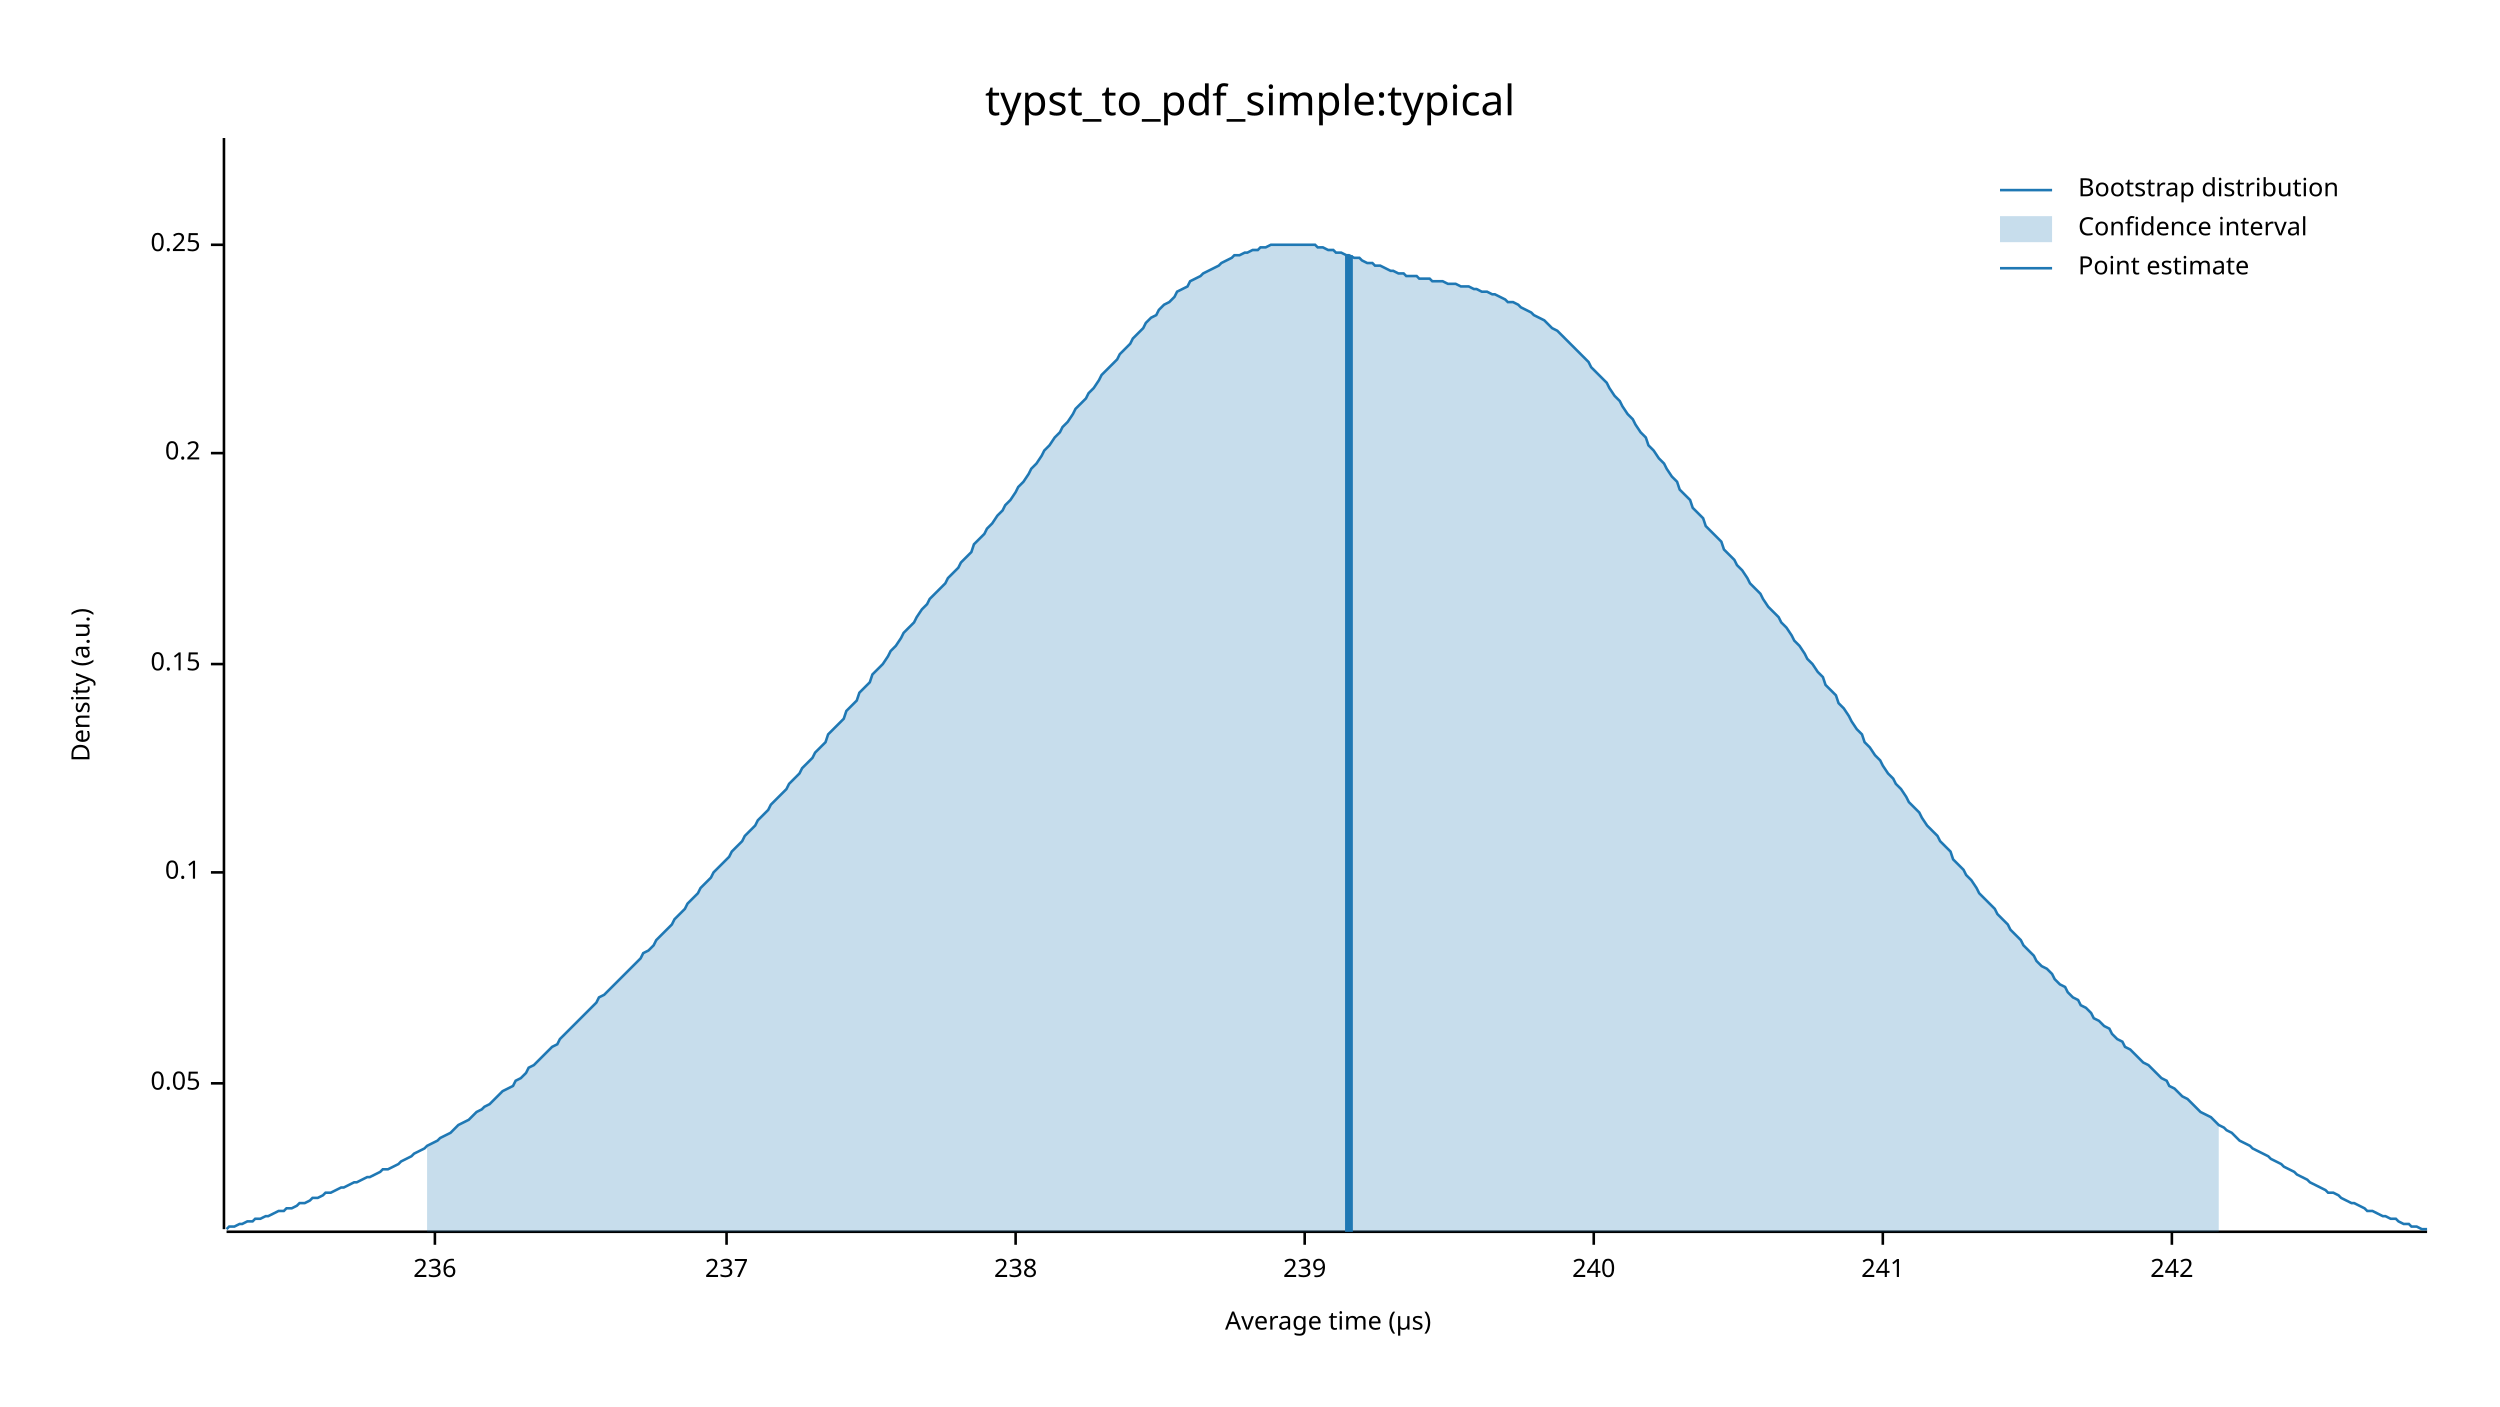
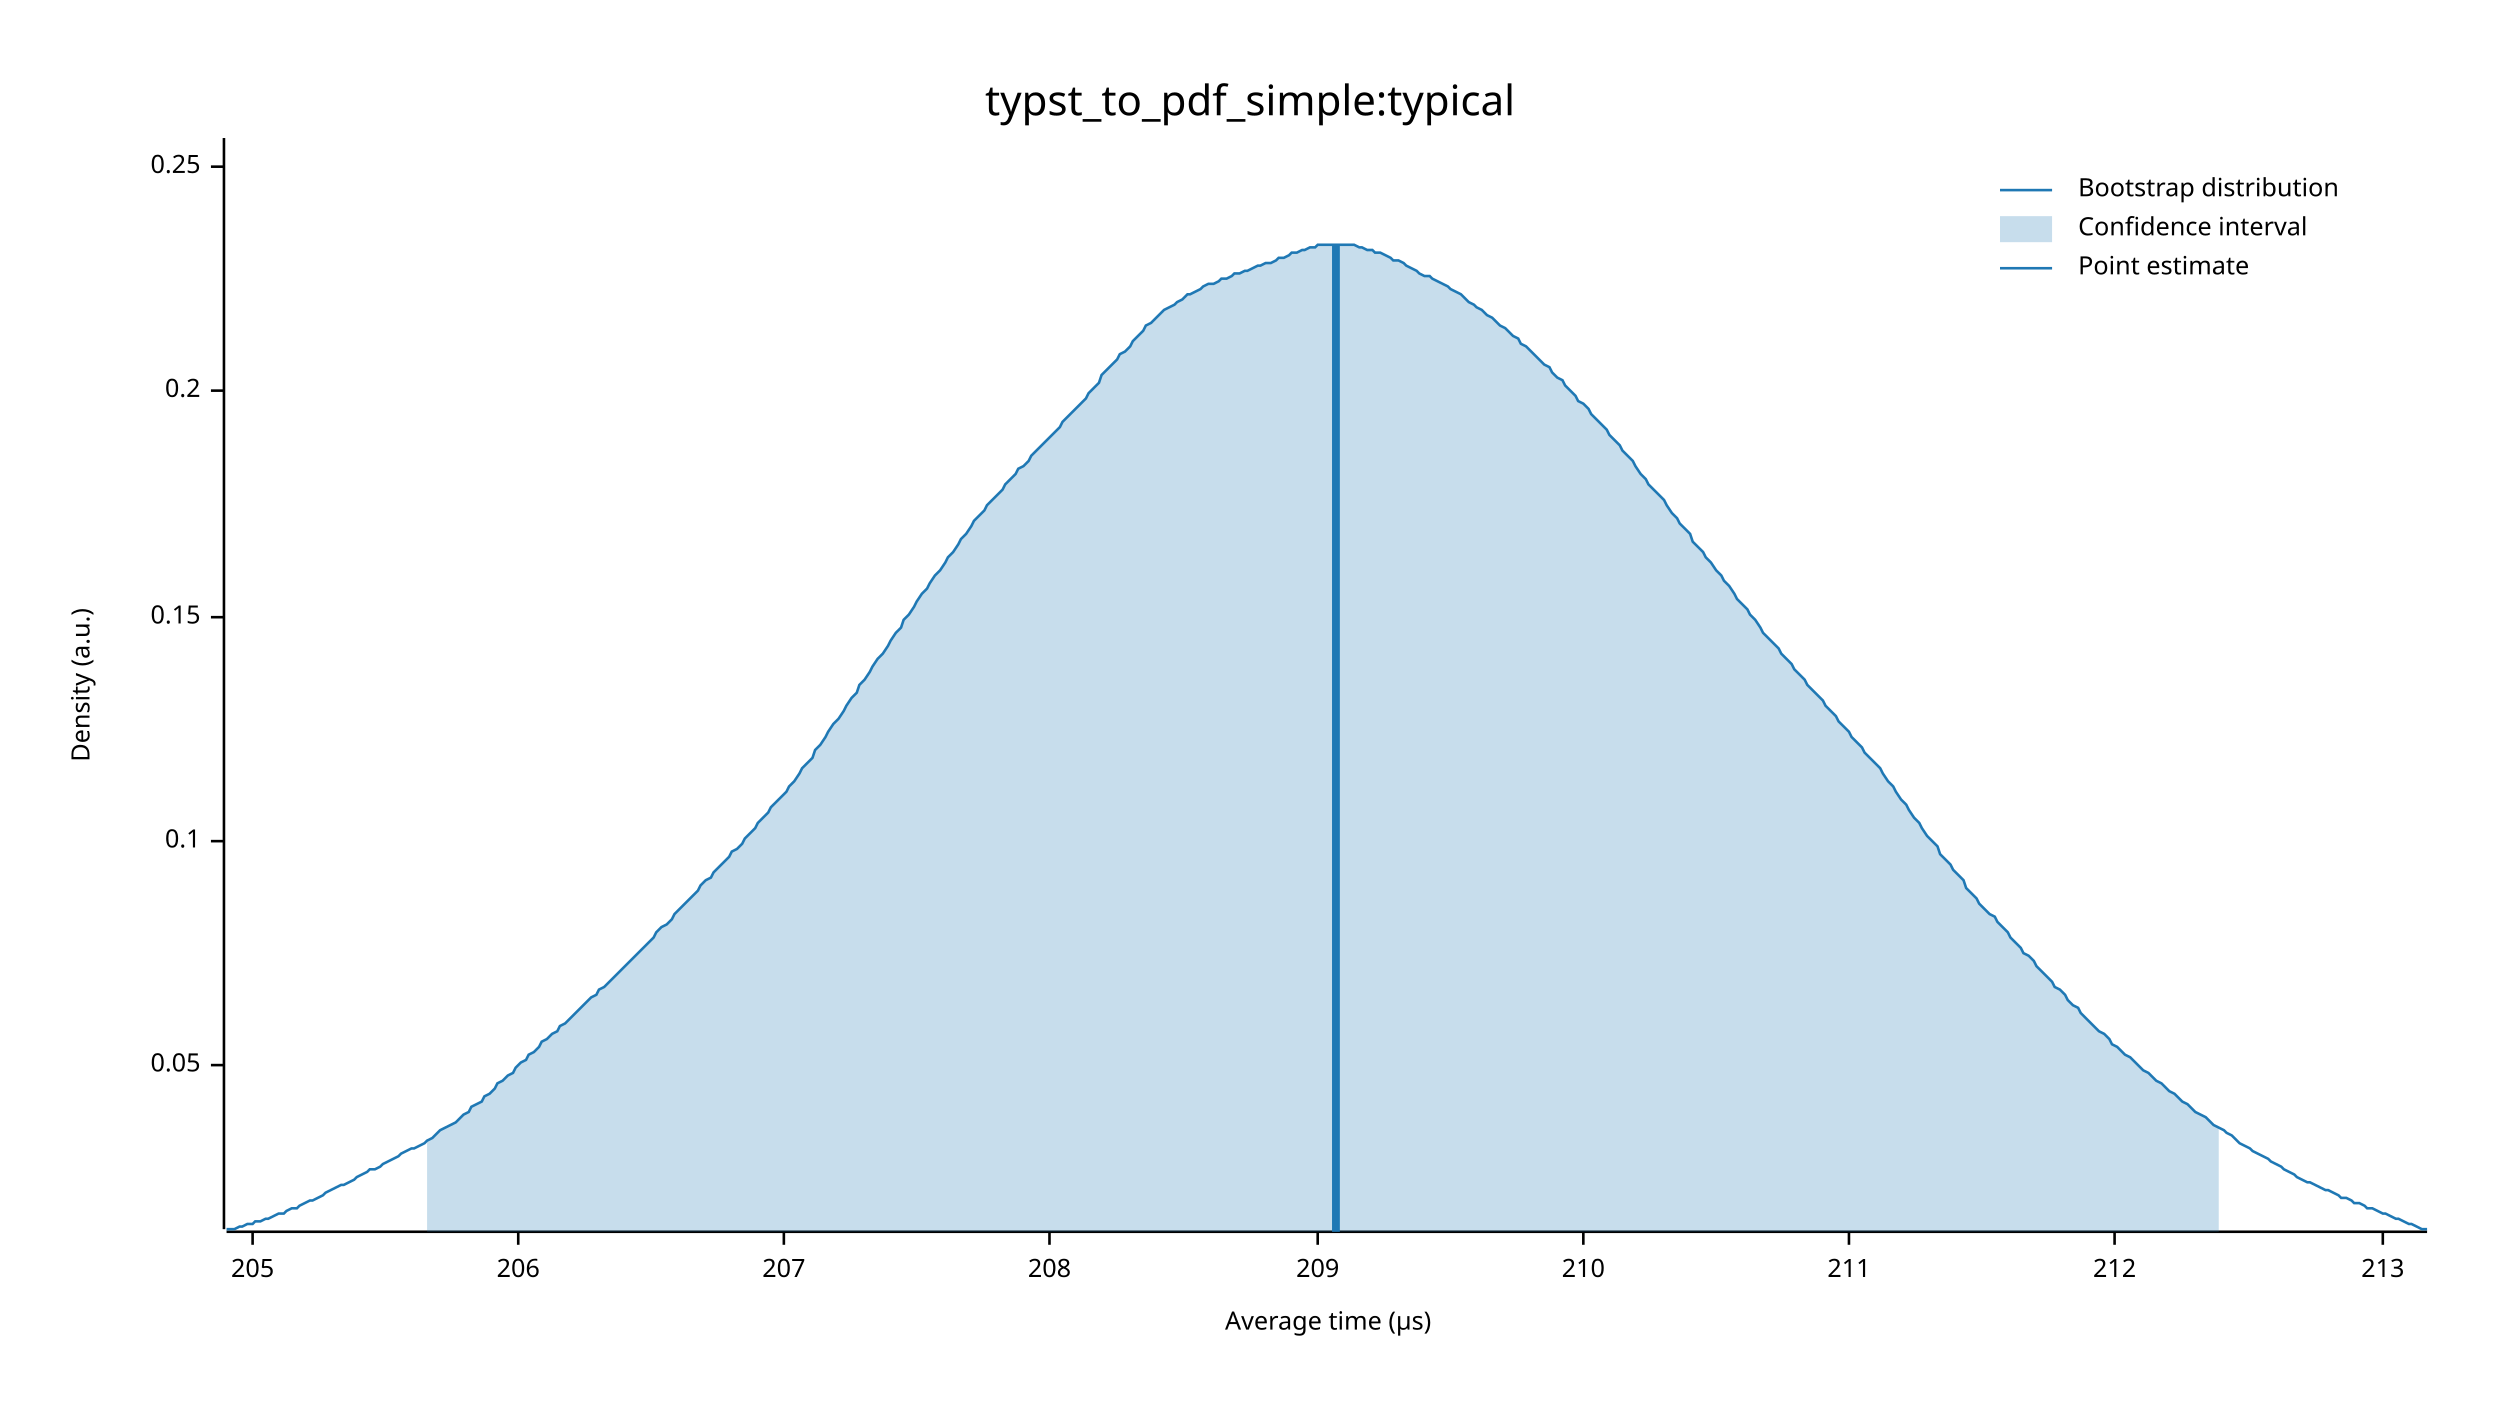
<svg xmlns="http://www.w3.org/2000/svg" width="960" height="540" viewBox="0 0 960 540">
  <text x="480" y="32" dy="0.76em" text-anchor="middle" font-family="sans-serif" font-size="16.129" opacity="1" fill="#000000">
typst_to_pdf_simple:typical
</text>
  <text x="27" y="263" dy="0.76em" text-anchor="middle" font-family="sans-serif" font-size="9.677" opacity="1" fill="#000000" transform="rotate(270, 27, 263)">
Density (a.u.)
</text>
  <text x="510" y="513" dy="-0.5ex" text-anchor="middle" font-family="sans-serif" font-size="9.677" opacity="1" fill="#000000">
Average time (µs)
</text>
  <polyline fill="none" opacity="1" stroke="#000000" stroke-width="1" points="86,53 86,472 " />
-   <text x="77" y="416" dy="0.5ex" text-anchor="end" font-family="sans-serif" font-size="9.677" opacity="1" fill="#000000">
+   <text x="77" y="409" dy="0.5ex" text-anchor="end" font-family="sans-serif" font-size="9.677" opacity="1" fill="#000000">
0.05
</text>
-   <polyline fill="none" opacity="1" stroke="#000000" stroke-width="1" points="81,416 86,416 " />
-   <text x="77" y="335" dy="0.5ex" text-anchor="end" font-family="sans-serif" font-size="9.677" opacity="1" fill="#000000">
+   <polyline fill="none" opacity="1" stroke="#000000" stroke-width="1" points="81,409 86,409 " />
+   <text x="77" y="323" dy="0.5ex" text-anchor="end" font-family="sans-serif" font-size="9.677" opacity="1" fill="#000000">
0.1
</text>
-   <polyline fill="none" opacity="1" stroke="#000000" stroke-width="1" points="81,335 86,335 " />
-   <text x="77" y="255" dy="0.5ex" text-anchor="end" font-family="sans-serif" font-size="9.677" opacity="1" fill="#000000">
+   <polyline fill="none" opacity="1" stroke="#000000" stroke-width="1" points="81,323 86,323 " />
+   <text x="77" y="237" dy="0.5ex" text-anchor="end" font-family="sans-serif" font-size="9.677" opacity="1" fill="#000000">
0.15
</text>
-   <polyline fill="none" opacity="1" stroke="#000000" stroke-width="1" points="81,255 86,255 " />
-   <text x="77" y="174" dy="0.5ex" text-anchor="end" font-family="sans-serif" font-size="9.677" opacity="1" fill="#000000">
+   <polyline fill="none" opacity="1" stroke="#000000" stroke-width="1" points="81,237 86,237 " />
+   <text x="77" y="150" dy="0.5ex" text-anchor="end" font-family="sans-serif" font-size="9.677" opacity="1" fill="#000000">
0.2
</text>
-   <polyline fill="none" opacity="1" stroke="#000000" stroke-width="1" points="81,174 86,174 " />
-   <text x="77" y="94" dy="0.5ex" text-anchor="end" font-family="sans-serif" font-size="9.677" opacity="1" fill="#000000">
+   <polyline fill="none" opacity="1" stroke="#000000" stroke-width="1" points="81,150 86,150 " />
+   <text x="77" y="64" dy="0.5ex" text-anchor="end" font-family="sans-serif" font-size="9.677" opacity="1" fill="#000000">
0.25
</text>
-   <polyline fill="none" opacity="1" stroke="#000000" stroke-width="1" points="81,94 86,94 " />
+   <polyline fill="none" opacity="1" stroke="#000000" stroke-width="1" points="81,64 86,64 " />
  <polyline fill="none" opacity="1" stroke="#000000" stroke-width="1" points="87,473 932,473 " />
-   <text x="167" y="483" dy="0.76em" text-anchor="middle" font-family="sans-serif" font-size="9.677" opacity="1" fill="#000000">
- 236
+   <text x="97" y="483" dy="0.76em" text-anchor="middle" font-family="sans-serif" font-size="9.677" opacity="1" fill="#000000">
+ 205
</text>
-   <polyline fill="none" opacity="1" stroke="#000000" stroke-width="1" points="167,473 167,478 " />
-   <text x="279" y="483" dy="0.76em" text-anchor="middle" font-family="sans-serif" font-size="9.677" opacity="1" fill="#000000">
- 237
+   <polyline fill="none" opacity="1" stroke="#000000" stroke-width="1" points="97,473 97,478 " />
+   <text x="199" y="483" dy="0.76em" text-anchor="middle" font-family="sans-serif" font-size="9.677" opacity="1" fill="#000000">
+ 206
</text>
-   <polyline fill="none" opacity="1" stroke="#000000" stroke-width="1" points="279,473 279,478 " />
-   <text x="390" y="483" dy="0.76em" text-anchor="middle" font-family="sans-serif" font-size="9.677" opacity="1" fill="#000000">
- 238
+   <polyline fill="none" opacity="1" stroke="#000000" stroke-width="1" points="199,473 199,478 " />
+   <text x="301" y="483" dy="0.76em" text-anchor="middle" font-family="sans-serif" font-size="9.677" opacity="1" fill="#000000">
+ 207
</text>
-   <polyline fill="none" opacity="1" stroke="#000000" stroke-width="1" points="390,473 390,478 " />
-   <text x="501" y="483" dy="0.76em" text-anchor="middle" font-family="sans-serif" font-size="9.677" opacity="1" fill="#000000">
- 239
+   <polyline fill="none" opacity="1" stroke="#000000" stroke-width="1" points="301,473 301,478 " />
+   <text x="403" y="483" dy="0.76em" text-anchor="middle" font-family="sans-serif" font-size="9.677" opacity="1" fill="#000000">
+ 208
</text>
-   <polyline fill="none" opacity="1" stroke="#000000" stroke-width="1" points="501,473 501,478 " />
-   <text x="612" y="483" dy="0.76em" text-anchor="middle" font-family="sans-serif" font-size="9.677" opacity="1" fill="#000000">
- 240
+   <polyline fill="none" opacity="1" stroke="#000000" stroke-width="1" points="403,473 403,478 " />
+   <text x="506" y="483" dy="0.76em" text-anchor="middle" font-family="sans-serif" font-size="9.677" opacity="1" fill="#000000">
+ 209
</text>
-   <polyline fill="none" opacity="1" stroke="#000000" stroke-width="1" points="612,473 612,478 " />
-   <text x="723" y="483" dy="0.76em" text-anchor="middle" font-family="sans-serif" font-size="9.677" opacity="1" fill="#000000">
- 241
+   <polyline fill="none" opacity="1" stroke="#000000" stroke-width="1" points="506,473 506,478 " />
+   <text x="608" y="483" dy="0.76em" text-anchor="middle" font-family="sans-serif" font-size="9.677" opacity="1" fill="#000000">
+ 210
</text>
-   <polyline fill="none" opacity="1" stroke="#000000" stroke-width="1" points="723,473 723,478 " />
-   <text x="834" y="483" dy="0.76em" text-anchor="middle" font-family="sans-serif" font-size="9.677" opacity="1" fill="#000000">
- 242
+   <polyline fill="none" opacity="1" stroke="#000000" stroke-width="1" points="608,473 608,478 " />
+   <text x="710" y="483" dy="0.76em" text-anchor="middle" font-family="sans-serif" font-size="9.677" opacity="1" fill="#000000">
+ 211
</text>
-   <polyline fill="none" opacity="1" stroke="#000000" stroke-width="1" points="834,473 834,478 " />
-   <polyline fill="none" opacity="1" stroke="#1F78B4" stroke-width="1" points="87,472 88,471 90,471 92,470 93,470 95,469 97,469 98,468 100,468 102,467 103,467 105,466 107,465 109,465 110,464 112,464 114,463 115,462 117,462 119,461 120,460 122,460 124,459 125,458 127,458 129,457 131,456 132,456 134,455 136,454 137,454 139,453 141,452 142,452 144,451 146,450 147,449 149,449 151,448 153,447 154,446 156,445 158,444 159,443 161,442 163,441 164,440 166,439 168,438 169,437 171,436 173,435 175,433 176,432 178,431 180,430 181,429 183,427 185,426 186,425 188,424 190,422 191,421 193,419 195,418 197,417 198,415 200,414 202,412 203,410 205,409 207,407 208,406 210,404 212,402 214,401 215,399 217,397 219,395 220,394 222,392 224,390 225,389 227,387 229,385 230,383 232,382 234,380 236,378 237,377 239,375 241,373 242,372 244,370 246,368 247,366 249,365 251,363 252,361 254,359 256,357 258,355 259,353 261,351 263,349 264,347 266,345 268,343 269,341 271,339 273,337 274,335 276,333 278,331 280,329 281,327 283,325 285,323 286,321 288,319 290,317 291,315 293,313 295,311 296,309 298,307 300,305 302,303 303,301 305,299 307,297 308,295 310,293 312,291 313,289 315,287 317,285 318,282 320,280 322,278 324,276 325,273 327,271 329,269 330,266 332,264 334,262 335,259 337,257 339,255 341,252 342,250 344,248 346,245 347,243 349,241 351,239 352,237 354,234 356,232 357,230 359,228 361,226 363,224 364,222 366,220 368,218 369,216 371,214 373,212 374,209 376,207 378,205 379,203 381,201 383,198 385,196 386,194 388,192 390,189 391,187 393,185 395,182 396,180 398,178 400,175 401,173 403,171 405,168 407,166 408,164 410,162 412,159 413,157 415,155 417,153 418,151 420,149 422,146 423,144 425,142 427,140 429,138 430,136 432,134 434,132 435,130 437,128 439,126 440,124 442,122 444,121 445,119 447,117 449,116 451,114 452,112 454,111 456,110 457,108 459,107 461,106 462,105 464,104 466,103 468,102 469,101 471,100 473,99 474,98 476,98 478,97 479,97 481,96 483,96 484,95 486,95 488,94 490,94 491,94 493,94 495,94 496,94 498,94 500,94 501,94 503,94 505,94 506,95 508,95 510,96 512,96 513,97 515,97 517,98 518,98 520,99 522,99 523,100 525,101 527,101 528,102 530,102 532,103 534,104 535,104 537,105 539,105 540,106 542,106 544,106 545,107 547,107 549,107 550,108 552,108 554,108 556,109 557,109 559,109 561,110 562,110 564,110 566,111 567,111 569,112 571,112 573,113 574,113 576,114 578,115 579,116 581,116 583,117 584,118 586,119 588,120 589,121 591,122 593,123 595,125 596,126 598,127 600,129 601,130 603,132 605,134 606,135 608,137 610,139 611,141 613,143 615,145 617,147 618,149 620,152 622,154 623,156 625,159 627,161 628,163 630,166 632,168 633,171 635,173 637,176 639,178 640,180 642,183 644,185 645,188 647,190 649,192 650,195 652,197 654,199 655,202 657,204 659,206 661,208 662,211 664,213 666,215 667,217 669,219 671,222 672,224 674,226 676,228 677,230 679,233 681,235 683,237 684,239 686,241 688,244 689,246 691,248 693,251 694,253 696,255 698,258 700,260 701,263 703,265 705,267 706,270 708,272 710,275 711,277 713,280 715,282 716,285 718,287 720,290 722,292 723,294 725,297 727,299 728,301 730,303 732,306 733,308 735,310 737,312 738,314 740,317 742,319 744,321 745,323 747,325 749,327 750,330 752,332 754,334 755,336 757,338 759,341 760,343 762,345 764,347 766,349 767,351 769,353 771,355 772,357 774,359 776,361 777,363 779,365 781,367 782,369 784,371 786,372 788,374 789,376 791,378 793,379 794,381 796,383 798,384 799,386 801,387 803,389 804,391 806,392 808,394 810,395 811,397 813,399 815,400 816,402 818,403 820,405 821,406 823,408 825,409 827,411 828,412 830,414 832,415 833,417 835,418 837,420 838,421 840,422 842,424 843,425 845,427 847,428 849,429 850,430 852,432 854,433 855,434 857,435 859,437 860,438 862,439 864,440 865,441 867,442 869,443 871,444 872,445 874,446 876,447 877,448 879,449 881,450 882,451 884,452 886,453 887,454 889,455 891,456 893,457 894,458 896,458 898,459 899,460 901,461 903,462 904,462 906,463 908,464 909,465 911,465 913,466 915,467 916,467 918,468 920,468 921,469 923,470 925,470 926,471 928,471 930,472 932,472 " />
-   <polygon opacity="0.25" fill="#1F78B4" points="164,440 166,439 168,438 169,437 171,436 173,435 175,433 176,432 178,431 180,430 181,429 183,427 185,426 186,425 188,424 190,422 191,421 193,419 195,418 197,417 198,415 200,414 202,412 203,410 205,409 207,407 208,406 210,404 212,402 214,401 215,399 217,397 219,395 220,394 222,392 224,390 225,389 227,387 229,385 230,383 232,382 234,380 236,378 237,377 239,375 241,373 242,372 244,370 246,368 247,366 249,365 251,363 252,361 254,359 256,357 258,355 259,353 261,351 263,349 264,347 266,345 268,343 269,341 271,339 273,337 274,335 276,333 278,331 280,329 281,327 283,325 285,323 286,321 288,319 290,317 291,315 293,313 295,311 296,309 298,307 300,305 302,303 303,301 305,299 307,297 308,295 310,293 312,291 313,289 315,287 317,285 318,282 320,280 322,278 324,276 325,273 327,271 329,269 330,266 332,264 334,262 335,259 337,257 339,255 341,252 342,250 344,248 346,245 347,243 349,241 351,239 352,237 354,234 356,232 357,230 359,228 361,226 363,224 364,222 366,220 368,218 369,216 371,214 373,212 374,209 376,207 378,205 379,203 381,201 383,198 385,196 386,194 388,192 390,189 391,187 393,185 395,182 396,180 398,178 400,175 401,173 403,171 405,168 407,166 408,164 410,162 412,159 413,157 415,155 417,153 418,151 420,149 422,146 423,144 425,142 427,140 429,138 430,136 432,134 434,132 435,130 437,128 439,126 440,124 442,122 444,121 445,119 447,117 449,116 451,114 452,112 454,111 456,110 457,108 459,107 461,106 462,105 464,104 466,103 468,102 469,101 471,100 473,99 474,98 476,98 478,97 479,97 481,96 483,96 484,95 486,95 488,94 490,94 491,94 493,94 495,94 496,94 498,94 500,94 501,94 503,94 505,94 506,95 508,95 510,96 512,96 513,97 515,97 517,98 518,98 520,99 522,99 523,100 525,101 527,101 528,102 530,102 532,103 534,104 535,104 537,105 539,105 540,106 542,106 544,106 545,107 547,107 549,107 550,108 552,108 554,108 556,109 557,109 559,109 561,110 562,110 564,110 566,111 567,111 569,112 571,112 573,113 574,113 576,114 578,115 579,116 581,116 583,117 584,118 586,119 588,120 589,121 591,122 593,123 595,125 596,126 598,127 600,129 601,130 603,132 605,134 606,135 608,137 610,139 611,141 613,143 615,145 617,147 618,149 620,152 622,154 623,156 625,159 627,161 628,163 630,166 632,168 633,171 635,173 637,176 639,178 640,180 642,183 644,185 645,188 647,190 649,192 650,195 652,197 654,199 655,202 657,204 659,206 661,208 662,211 664,213 666,215 667,217 669,219 671,222 672,224 674,226 676,228 677,230 679,233 681,235 683,237 684,239 686,241 688,244 689,246 691,248 693,251 694,253 696,255 698,258 700,260 701,263 703,265 705,267 706,270 708,272 710,275 711,277 713,280 715,282 716,285 718,287 720,290 722,292 723,294 725,297 727,299 728,301 730,303 732,306 733,308 735,310 737,312 738,314 740,317 742,319 744,321 745,323 747,325 749,327 750,330 752,332 754,334 755,336 757,338 759,341 760,343 762,345 764,347 766,349 767,351 769,353 771,355 772,357 774,359 776,361 777,363 779,365 781,367 782,369 784,371 786,372 788,374 789,376 791,378 793,379 794,381 796,383 798,384 799,386 801,387 803,389 804,391 806,392 808,394 810,395 811,397 813,399 815,400 816,402 818,403 820,405 821,406 823,408 825,409 827,411 828,412 830,414 832,415 833,417 835,418 837,420 838,421 840,422 842,424 843,425 845,427 847,428 849,429 850,430 852,432 852,473 164,473 " />
-   <polyline fill="none" opacity="1" stroke="#1F78B4" stroke-width="3" points="518,473 518,98 " />
+   <polyline fill="none" opacity="1" stroke="#000000" stroke-width="1" points="710,473 710,478 " />
+   <text x="812" y="483" dy="0.76em" text-anchor="middle" font-family="sans-serif" font-size="9.677" opacity="1" fill="#000000">
+ 212
+ </text>
+   <polyline fill="none" opacity="1" stroke="#000000" stroke-width="1" points="812,473 812,478 " />
+   <text x="915" y="483" dy="0.76em" text-anchor="middle" font-family="sans-serif" font-size="9.677" opacity="1" fill="#000000">
+ 213
+ </text>
+   <polyline fill="none" opacity="1" stroke="#000000" stroke-width="1" points="915,473 915,478 " />
+   <polyline fill="none" opacity="1" stroke="#1F78B4" stroke-width="1" points="87,472 88,472 90,472 92,471 93,471 95,470 97,470 98,469 100,469 102,468 103,468 105,467 107,466 109,466 110,465 112,464 114,464 115,463 117,462 119,461 120,461 122,460 124,459 125,458 127,457 129,456 131,455 132,455 134,454 136,453 137,452 139,451 141,450 142,449 144,449 146,448 147,447 149,446 151,445 153,444 154,443 156,442 158,441 159,441 161,440 163,439 164,438 166,437 168,435 169,434 171,433 173,432 175,431 176,430 178,428 180,427 181,425 183,424 185,423 186,421 188,420 190,418 191,416 193,415 195,413 197,412 198,410 200,408 202,407 203,405 205,404 207,402 208,400 210,399 212,397 214,396 215,394 217,393 219,391 220,390 222,388 224,386 225,385 227,383 229,382 230,380 232,379 234,377 236,375 237,374 239,372 241,370 242,369 244,367 246,365 247,364 249,362 251,360 252,358 254,356 256,355 258,353 259,351 261,349 263,347 264,346 266,344 268,342 269,340 271,338 273,337 274,335 276,333 278,331 280,329 281,327 283,326 285,324 286,322 288,320 290,318 291,316 293,314 295,312 296,310 298,308 300,306 302,304 303,302 305,300 307,297 308,295 310,293 312,291 313,288 315,286 317,283 318,281 320,278 322,276 324,273 325,271 327,268 329,266 330,263 332,261 334,258 335,256 337,253 339,251 341,248 342,246 344,243 346,241 347,238 349,236 351,233 352,231 354,228 356,226 357,224 359,221 361,219 363,216 364,214 366,212 368,209 369,207 371,205 373,202 374,200 376,198 378,196 379,194 381,192 383,190 385,188 386,186 388,184 390,182 391,180 393,179 395,177 396,175 398,173 400,171 401,170 403,168 405,166 407,164 408,162 410,160 412,158 413,157 415,155 417,153 418,151 420,149 422,147 423,144 425,142 427,140 429,138 430,136 432,135 434,133 435,131 437,129 439,127 440,125 442,124 444,122 445,121 447,119 449,118 451,117 452,116 454,115 456,113 457,113 459,112 461,111 462,110 464,109 466,109 468,108 469,107 471,107 473,106 474,105 476,105 478,104 479,104 481,103 483,102 484,102 486,101 488,101 490,100 491,99 493,99 495,98 496,97 498,97 500,96 501,96 503,95 505,95 506,94 508,94 510,94 512,94 513,94 515,94 517,94 518,94 520,94 522,95 523,95 525,96 527,96 528,97 530,97 532,98 534,99 535,100 537,100 539,101 540,102 542,103 544,104 545,105 547,106 549,106 550,107 552,108 554,109 556,110 557,111 559,112 561,113 562,114 564,116 566,117 567,118 569,119 571,121 573,122 574,123 576,125 578,126 579,127 581,129 583,130 584,132 586,133 588,135 589,136 591,138 593,140 595,141 596,143 598,145 600,146 601,148 603,150 605,152 606,154 608,155 610,157 611,159 613,161 615,163 617,165 618,167 620,169 622,171 623,173 625,175 627,177 628,179 630,182 632,184 633,186 635,188 637,190 639,192 640,194 642,197 644,199 645,201 647,203 649,205 650,208 652,210 654,212 655,214 657,216 659,219 661,221 662,223 664,225 666,228 667,230 669,232 671,234 672,236 674,238 676,241 677,243 679,245 681,247 683,249 684,251 686,253 688,255 689,257 691,259 693,261 694,263 696,265 698,267 700,269 701,271 703,273 705,275 706,277 708,279 710,281 711,283 713,285 715,287 716,289 718,291 720,293 722,295 723,297 725,300 727,302 728,304 730,307 732,309 733,311 735,314 737,316 738,318 740,321 742,323 744,325 745,328 747,330 749,332 750,334 752,336 754,338 755,341 757,343 759,345 760,347 762,349 764,351 766,352 767,354 769,356 771,358 772,360 774,362 776,364 777,366 779,367 781,369 782,371 784,373 786,375 788,377 789,379 791,380 793,382 794,384 796,386 798,387 799,389 801,391 803,393 804,394 806,396 808,397 810,399 811,401 813,402 815,404 816,405 818,406 820,408 821,409 823,411 825,412 827,414 828,415 830,416 832,418 833,419 835,420 837,422 838,423 840,424 842,426 843,427 845,428 847,429 849,431 850,432 852,433 854,434 855,435 857,436 859,438 860,439 862,440 864,441 865,442 867,443 869,444 871,445 872,446 874,447 876,448 877,449 879,450 881,451 882,452 884,453 886,454 887,454 889,455 891,456 893,457 894,457 896,458 898,459 899,460 901,460 903,461 904,462 906,462 908,463 909,464 911,464 913,465 915,466 916,466 918,467 920,468 921,468 923,469 925,470 926,470 928,471 930,472 932,472 " />
+   <polygon opacity="0.25" fill="#1F78B4" points="164,438 166,437 168,435 169,434 171,433 173,432 175,431 176,430 178,428 180,427 181,425 183,424 185,423 186,421 188,420 190,418 191,416 193,415 195,413 197,412 198,410 200,408 202,407 203,405 205,404 207,402 208,400 210,399 212,397 214,396 215,394 217,393 219,391 220,390 222,388 224,386 225,385 227,383 229,382 230,380 232,379 234,377 236,375 237,374 239,372 241,370 242,369 244,367 246,365 247,364 249,362 251,360 252,358 254,356 256,355 258,353 259,351 261,349 263,347 264,346 266,344 268,342 269,340 271,338 273,337 274,335 276,333 278,331 280,329 281,327 283,326 285,324 286,322 288,320 290,318 291,316 293,314 295,312 296,310 298,308 300,306 302,304 303,302 305,300 307,297 308,295 310,293 312,291 313,288 315,286 317,283 318,281 320,278 322,276 324,273 325,271 327,268 329,266 330,263 332,261 334,258 335,256 337,253 339,251 341,248 342,246 344,243 346,241 347,238 349,236 351,233 352,231 354,228 356,226 357,224 359,221 361,219 363,216 364,214 366,212 368,209 369,207 371,205 373,202 374,200 376,198 378,196 379,194 381,192 383,190 385,188 386,186 388,184 390,182 391,180 393,179 395,177 396,175 398,173 400,171 401,170 403,168 405,166 407,164 408,162 410,160 412,158 413,157 415,155 417,153 418,151 420,149 422,147 423,144 425,142 427,140 429,138 430,136 432,135 434,133 435,131 437,129 439,127 440,125 442,124 444,122 445,121 447,119 449,118 451,117 452,116 454,115 456,113 457,113 459,112 461,111 462,110 464,109 466,109 468,108 469,107 471,107 473,106 474,105 476,105 478,104 479,104 481,103 483,102 484,102 486,101 488,101 490,100 491,99 493,99 495,98 496,97 498,97 500,96 501,96 503,95 505,95 506,94 508,94 510,94 512,94 513,94 515,94 517,94 518,94 520,94 522,95 523,95 525,96 527,96 528,97 530,97 532,98 534,99 535,100 537,100 539,101 540,102 542,103 544,104 545,105 547,106 549,106 550,107 552,108 554,109 556,110 557,111 559,112 561,113 562,114 564,116 566,117 567,118 569,119 571,121 573,122 574,123 576,125 578,126 579,127 581,129 583,130 584,132 586,133 588,135 589,136 591,138 593,140 595,141 596,143 598,145 600,146 601,148 603,150 605,152 606,154 608,155 610,157 611,159 613,161 615,163 617,165 618,167 620,169 622,171 623,173 625,175 627,177 628,179 630,182 632,184 633,186 635,188 637,190 639,192 640,194 642,197 644,199 645,201 647,203 649,205 650,208 652,210 654,212 655,214 657,216 659,219 661,221 662,223 664,225 666,228 667,230 669,232 671,234 672,236 674,238 676,241 677,243 679,245 681,247 683,249 684,251 686,253 688,255 689,257 691,259 693,261 694,263 696,265 698,267 700,269 701,271 703,273 705,275 706,277 708,279 710,281 711,283 713,285 715,287 716,289 718,291 720,293 722,295 723,297 725,300 727,302 728,304 730,307 732,309 733,311 735,314 737,316 738,318 740,321 742,323 744,325 745,328 747,330 749,332 750,334 752,336 754,338 755,341 757,343 759,345 760,347 762,349 764,351 766,352 767,354 769,356 771,358 772,360 774,362 776,364 777,366 779,367 781,369 782,371 784,373 786,375 788,377 789,379 791,380 793,382 794,384 796,386 798,387 799,389 801,391 803,393 804,394 806,396 808,397 810,399 811,401 813,402 815,404 816,405 818,406 820,408 821,409 823,411 825,412 827,414 828,415 830,416 832,418 833,419 835,420 837,422 838,423 840,424 842,426 843,427 845,428 847,429 849,431 850,432 852,433 852,473 164,473 " />
+   <polyline fill="none" opacity="1" stroke="#1F78B4" stroke-width="3" points="513,473 513,94 " />
  <text x="798" y="68" dy="0.76em" text-anchor="start" font-family="sans-serif" font-size="9.677" opacity="1" fill="#000000">
Bootstrap distribution
</text>
  <text x="798" y="83" dy="0.76em" text-anchor="start" font-family="sans-serif" font-size="9.677" opacity="1" fill="#000000">
Confidence interval
</text>
  <text x="798" y="98" dy="0.76em" text-anchor="start" font-family="sans-serif" font-size="9.677" opacity="1" fill="#000000">
Point estimate
</text>
  <polyline fill="none" opacity="1" stroke="#1F78B4" stroke-width="1" points="768,73 788,73 " />
  <rect x="768" y="83" width="20" height="10" opacity="0.25" fill="#1F78B4" stroke="none" />
  <polyline fill="none" opacity="1" stroke="#1F78B4" stroke-width="1" points="768,103 788,103 " />
</svg>
